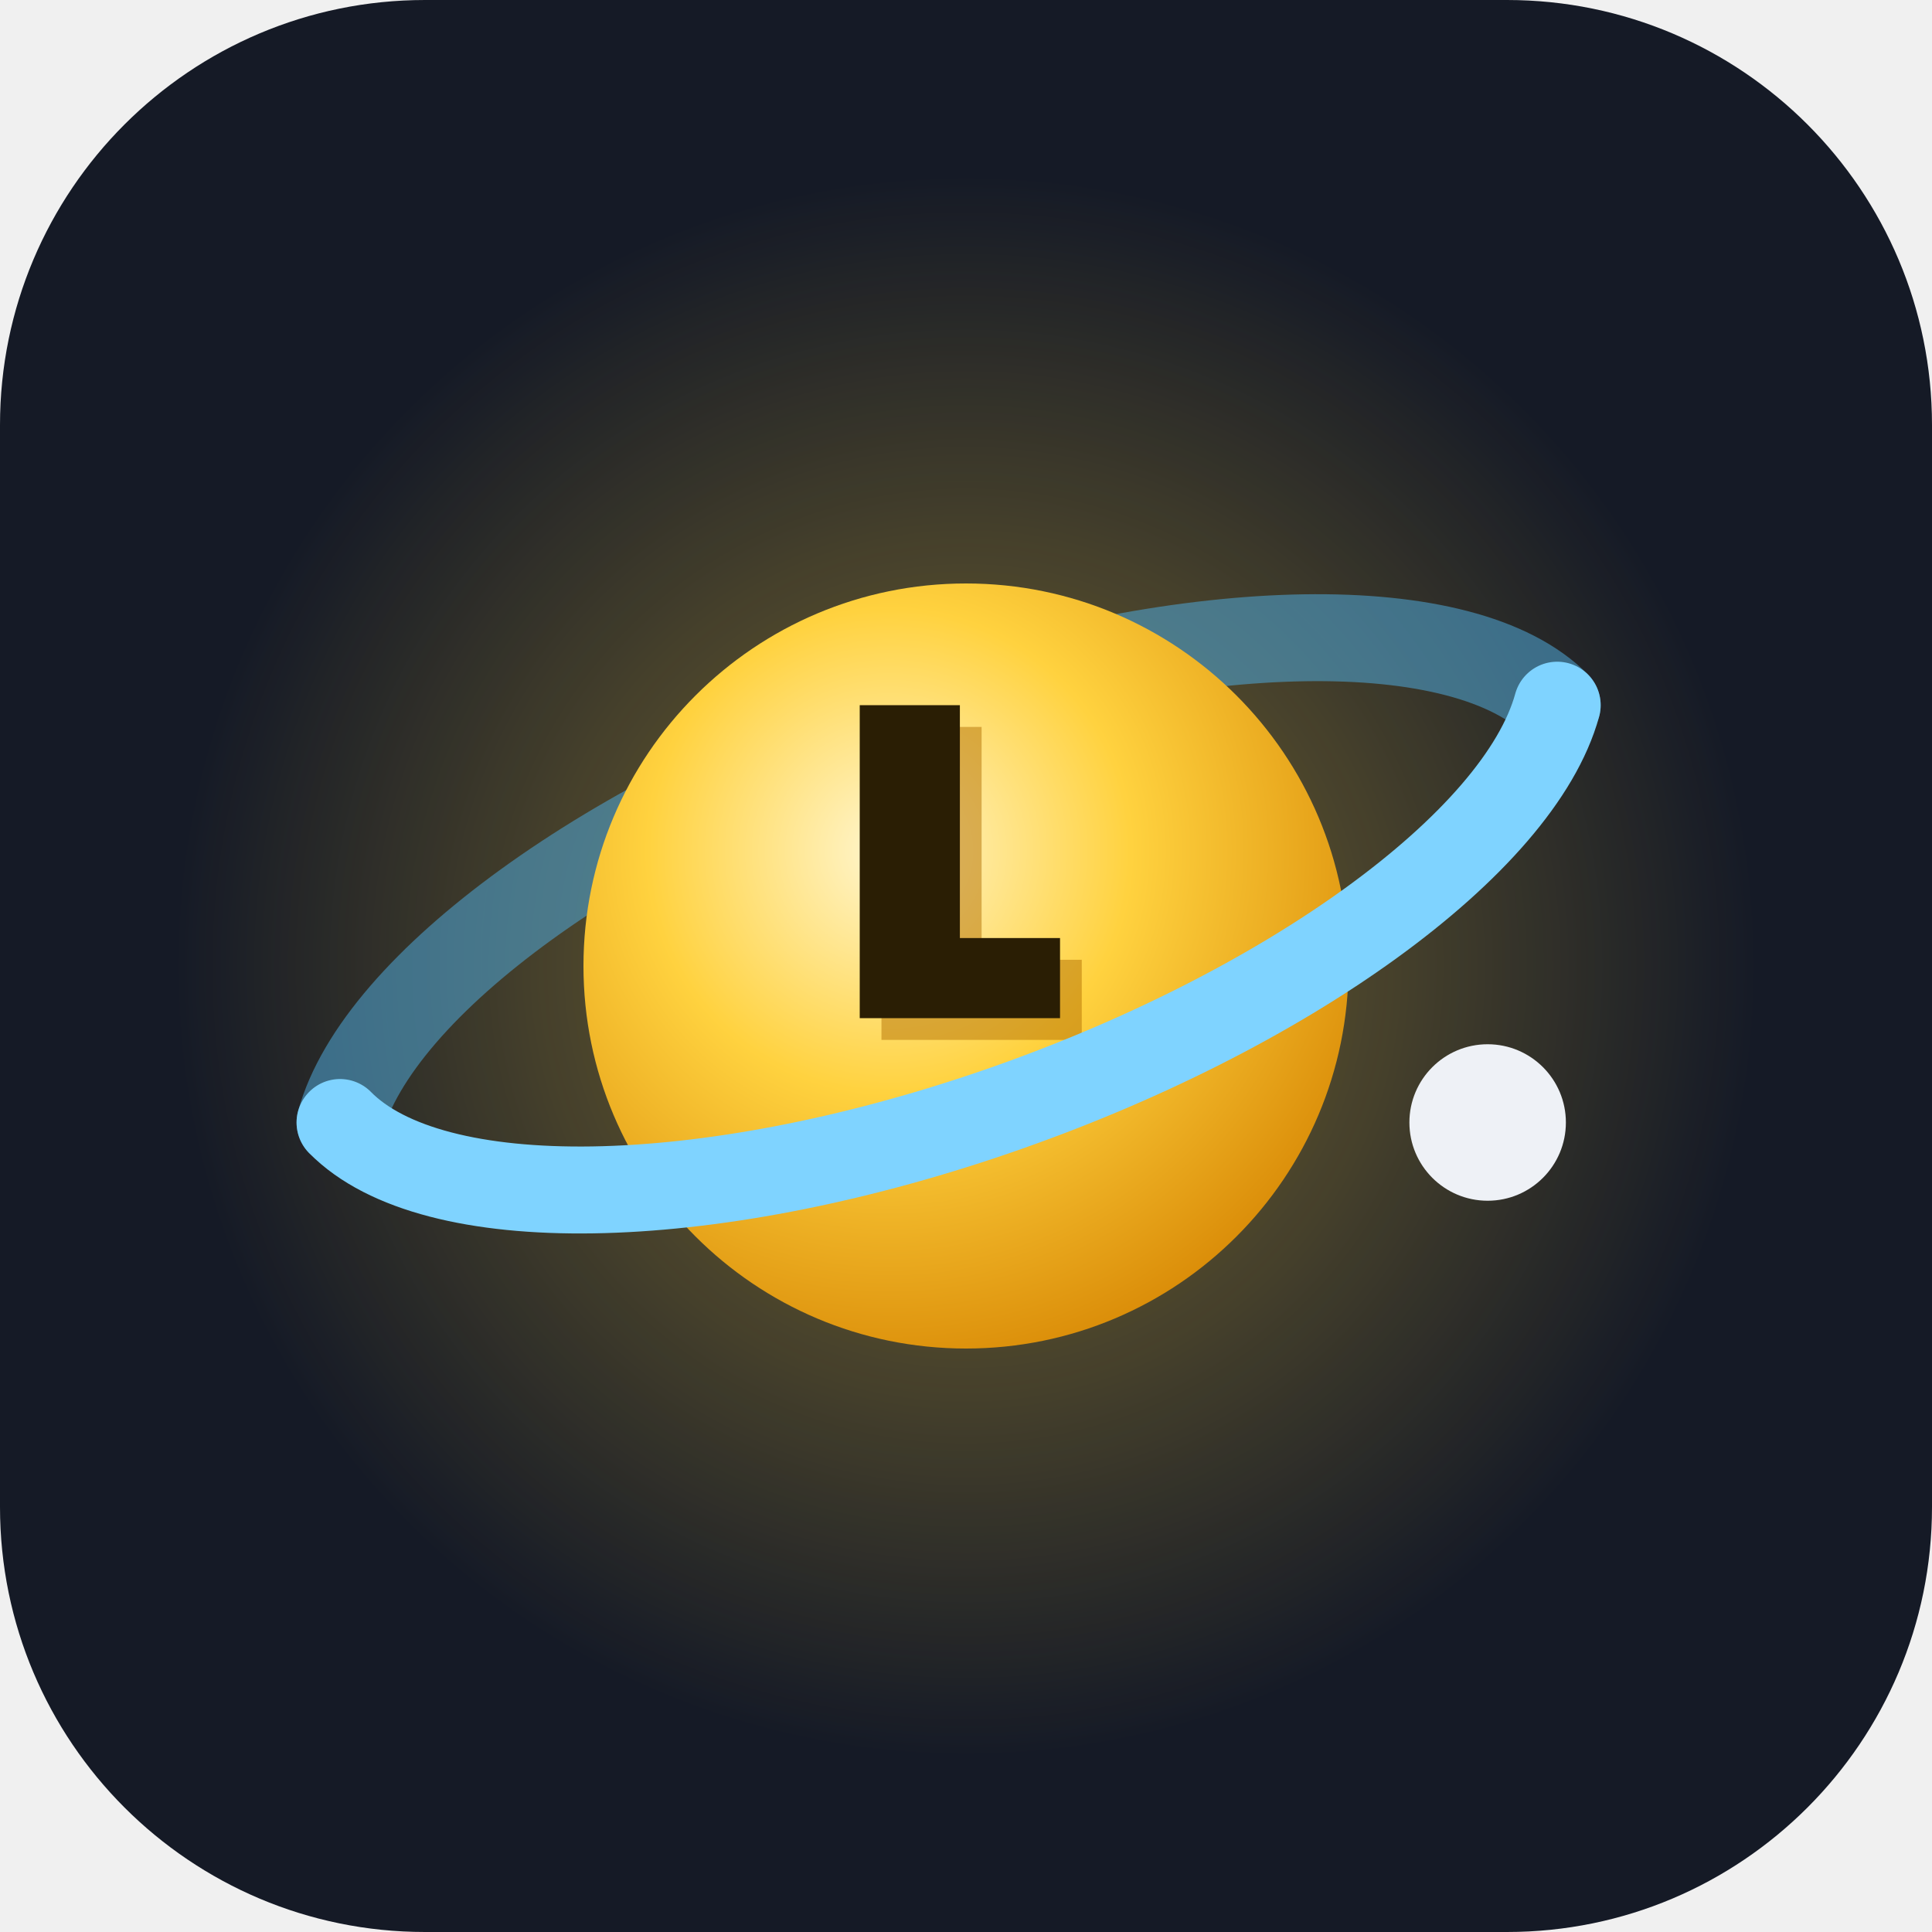
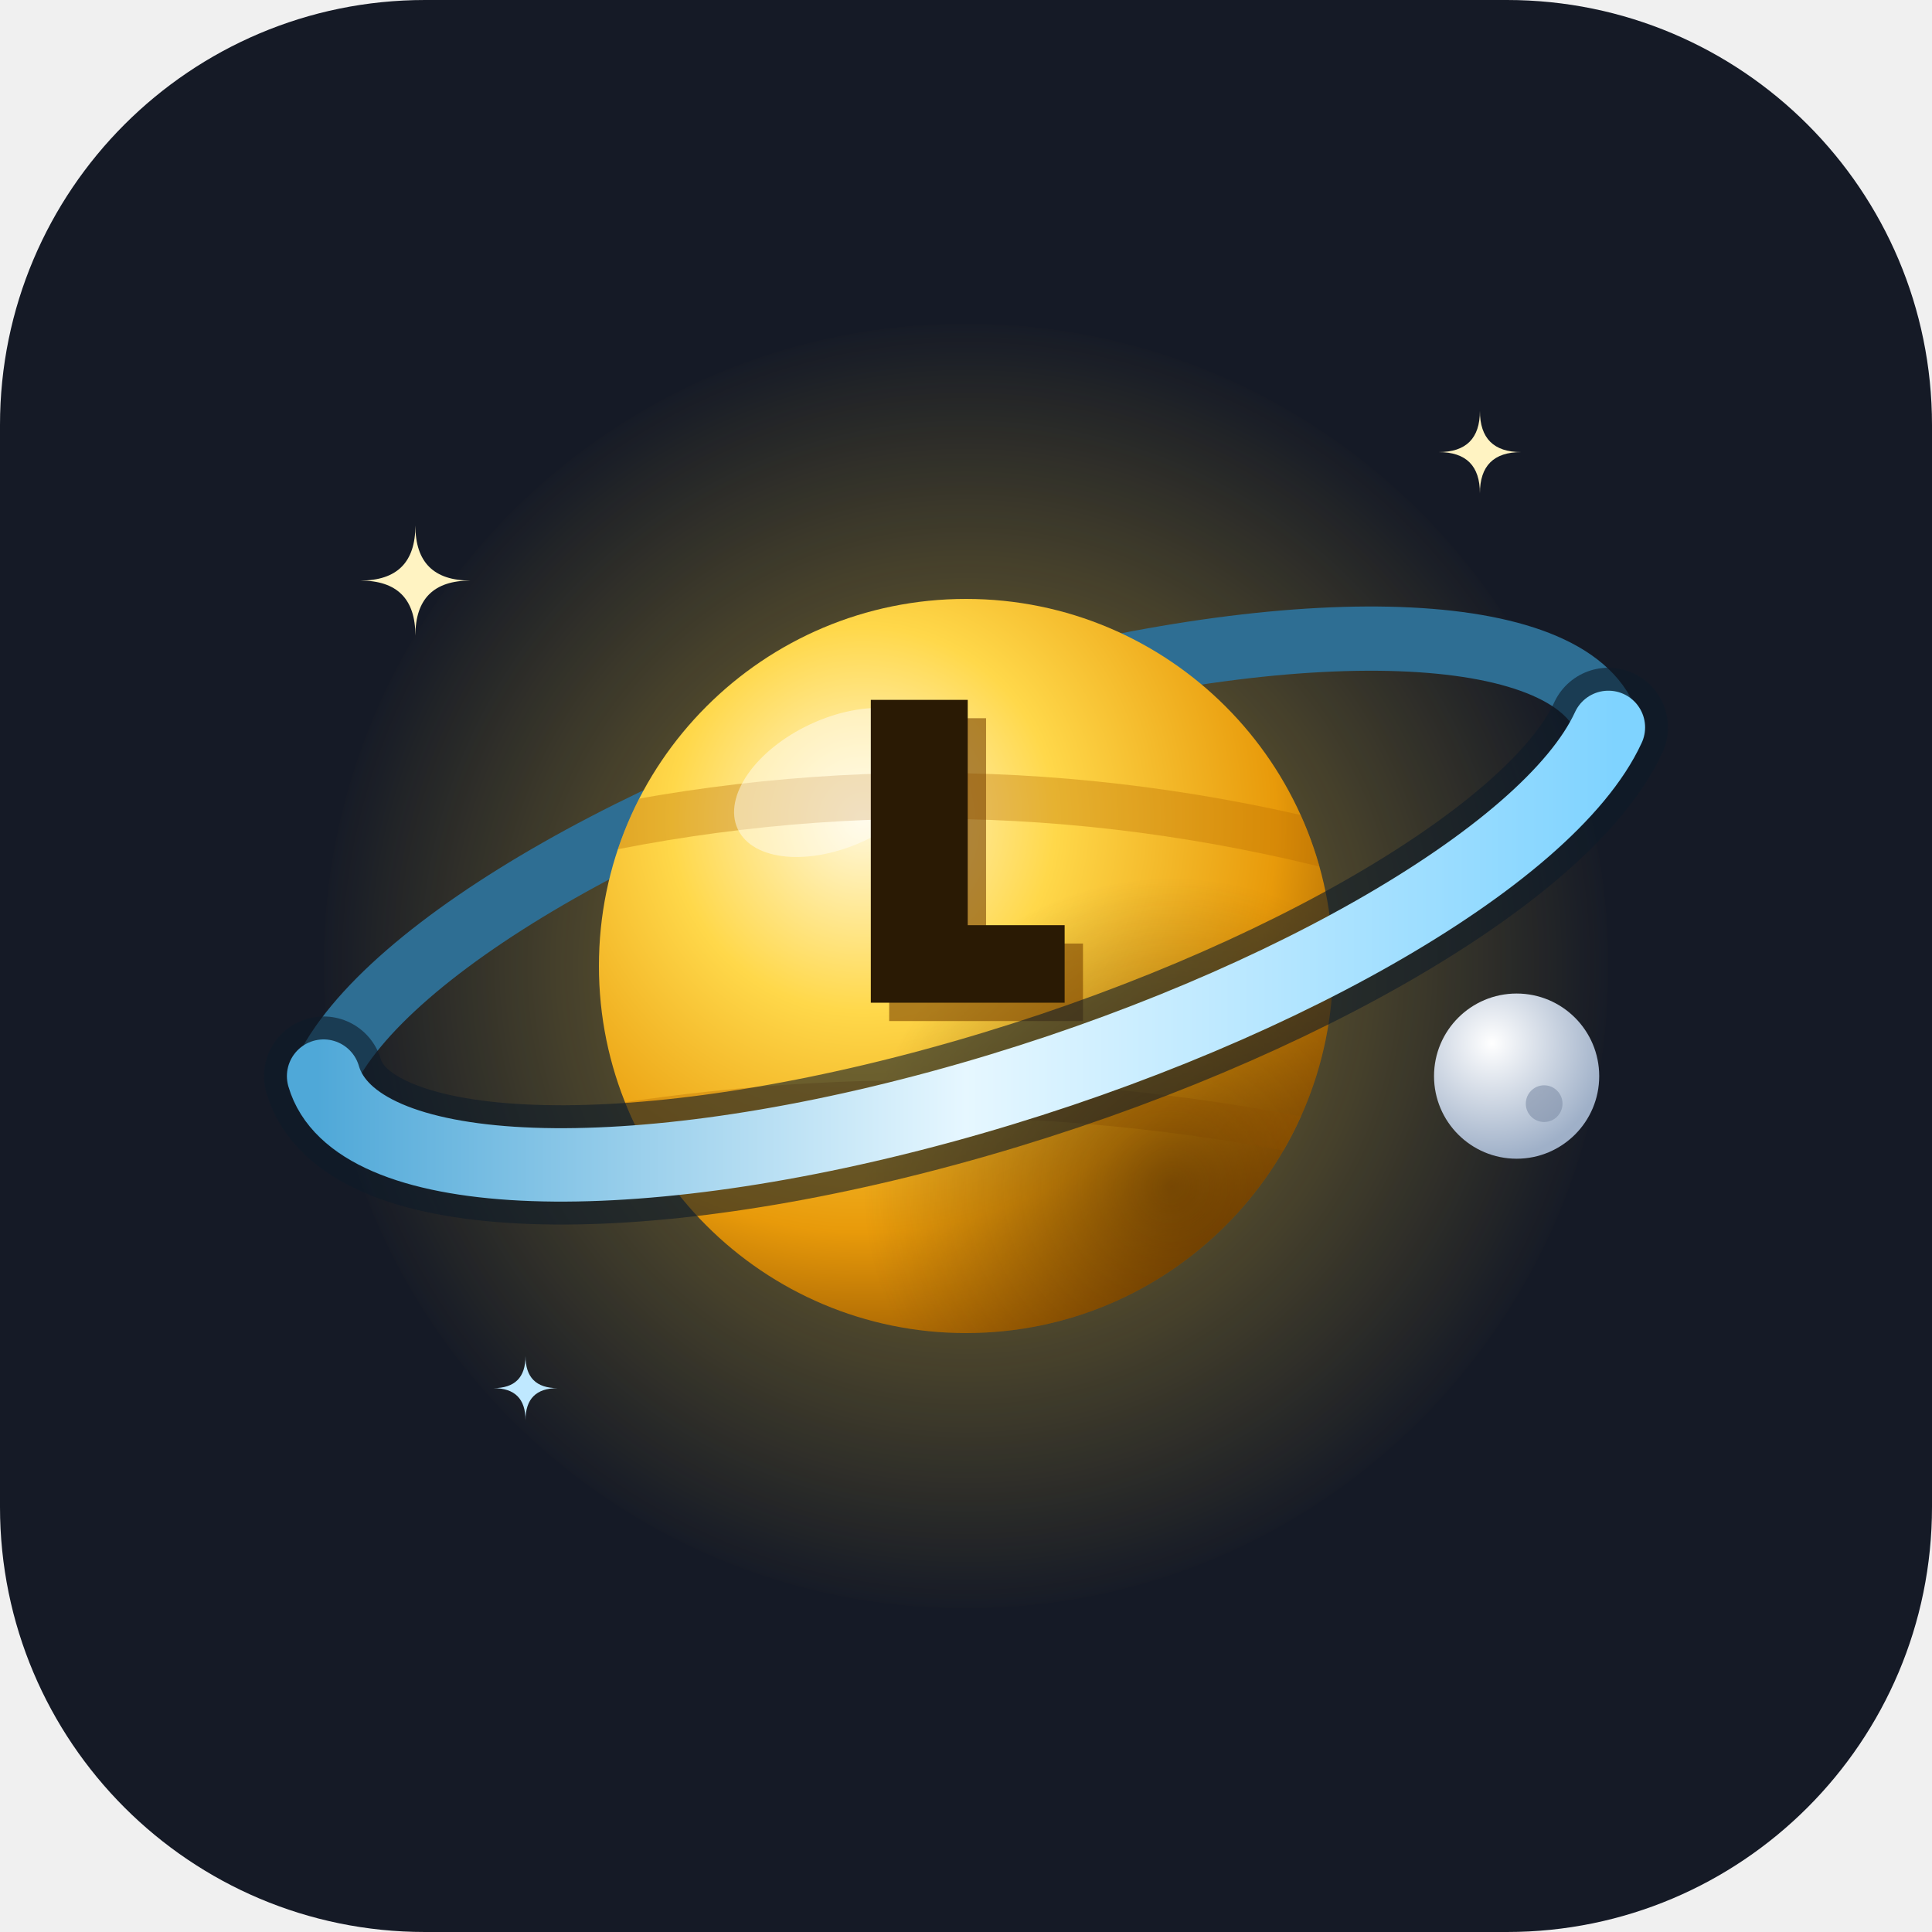
<svg xmlns="http://www.w3.org/2000/svg" viewBox="0 0 200 200">
  <defs>
    <radialGradient id="orb" cx="40%" cy="35%" r="70%">
      <stop offset="0" stop-color="#FFF6D0" />
      <stop offset=".45" stop-color="#FFD23F" />
      <stop offset="1" stop-color="#D98A06" />
    </radialGradient>
    <radialGradient id="halo" cx="50%" cy="50%" r="50%">
      <stop offset="0" stop-color="#FFD23F" stop-opacity=".45" />
      <stop offset="1" stop-color="#FFD23F" stop-opacity="0" />
    </radialGradient>
  </defs>
+   <defs>
+     <radialGradient id="p2" cx="36%" cy="30%" r="75%">
+       <stop offset="0" stop-color="#FFF8DC" />
+       <stop offset=".35" stop-color="#FFD84A" />
+       <stop offset=".75" stop-color="#E89A0A" />
+       <stop offset="1" stop-color="#9A5A02" />
+     </radialGradient>
+     <radialGradient id="p2s" cx="78%" cy="80%" r="70%">
+       <stop offset="0" stop-color="#3A1E00" stop-opacity=".55" />
+       <stop offset=".6" stop-color="#3A1E00" stop-opacity="0" />
+     </radialGradient>
+     <linearGradient id="r2" x1="0" x2="1" y1="0" y2="0">
+       <stop offset="0" stop-color="#4FA8D8" />
+       <stop offset=".5" stop-color="#E6F7FF" />
+       <stop offset="1" stop-color="#7FD3FF" />
+     </linearGradient>
+     <radialGradient id="m2" cx="35%" cy="30%" r="70%">
+       <stop offset="0" stop-color="#FFFFFF" />
+       <stop offset="1" stop-color="#9FB0C8" />
+     </radialGradient>
+     <radialGradient id="g2" cx="50%" cy="50%" r="50%">
+       <stop offset="0" stop-color="#FFD23F" stop-opacity=".55" />
+       <stop offset="1" stop-color="#FFD23F" stop-opacity="0" />
+     </radialGradient>
+     <clipPath id="pc2">
+       <circle cx="100" cy="100" r="40" />
+     </clipPath>
+   </defs>
  <rect width="200" height="200" rx="44" fill="#151A26" />
-   <g transform="translate(100 100) scale(0.9) translate(-100 -100)">
-     <circle cx="100" cy="100" r="92" fill="url(#halo)" />
-     <path d="M28 118 A76 30 -20 0 1 168 70" fill="none" stroke="#4FA8D8" stroke-width="10" stroke-linecap="round" opacity=".55" />
-     <circle cx="100" cy="100" r="44" fill="url(#orb)" />
-     <path d="M25.92 -9.216H14.4V-36.0H2.88V0.0H25.92Z" fill="#B36F02" opacity=".5" transform="translate(87.396 108.5)" />
-     <path d="M25.92 -9.216H14.4V-36.0H2.88V0.0H25.92Z" fill="#2A1E04" transform="translate(84.896 106)" />
-     <path d="M168 70 A76 30 -20 0 1 28 118" fill="none" stroke="#7FD3FF" stroke-width="10" stroke-linecap="round" />
-     <circle cx="160" cy="118" r="9" fill="#EEF1F6" />
+   <g transform="translate(100 100) scale(0.95) translate(-100 -100)">
+     <circle cx="100" cy="100" r="70" fill="url(#g2)" />
+     <path d="M30 112 A74 24 -18 0 1 170 74" fill="none" stroke="#2E6E93" stroke-width="7" stroke-linecap="round" />
+     <circle cx="100" cy="100" r="40" fill="url(#p2)" />
+     <g clip-path="url(#pc2)" opacity=".35">
+       <path d="M56 86 Q100 76 144 88" stroke="#B86A00" stroke-width="5" fill="none" />
+       <path d="M56 118 Q100 110 144 120" stroke="#B86A00" stroke-width="4" fill="none" />
+     </g>
+     <circle cx="100" cy="100" r="40" fill="url(#p2s)" />
+     <ellipse cx="86" cy="80" rx="12" ry="7" fill="#FFFFFF" opacity=".45" transform="rotate(-25 86 80)" />
+     <path d="M23.76 -8.448H13.2V-33.0H2.64V0.0H23.76Z" fill="#7A4300" opacity=".6" transform="translate(88.988 106)" />
+     <path d="M23.76 -8.448H13.2V-33.0H2.64V0.0H23.76Z" fill="#2A1A04" transform="translate(86.988 104)" />
+     <path d="M170 74 A74 24 -18 0 1 30 112" fill="none" stroke="#0E1A28" stroke-width="13" stroke-linecap="round" opacity=".6" />
+     <path d="M170 74 A74 24 -18 0 1 30 112" fill="none" stroke="url(#r2)" stroke-width="8" stroke-linecap="round" />
+     <circle cx="160" cy="112" r="9" fill="url(#m2)" />
+     <circle cx="163" cy="115" r="2" fill="#8090A8" opacity=".6" />
+     <path d="M40 52 Q40 58 46 58 Q40 58 40 64 Q40 58 34 58 Q40 58 40 52Z" fill="#FFF3C2" />
+     <path d="M156 39.5 Q156 44 160.5 44 Q156 44 156 48.5 Q156 44 151.5 44 Q156 44 156 39.5Z" fill="#FFF3C2" />
+     <path d="M52 142.5 Q52 146 55.5 146 Q52 146 52 149.5 Q52 146 48.5 146 Q52 146 52 142.5Z" fill="#BFE8FF" />
  </g>
</svg>
